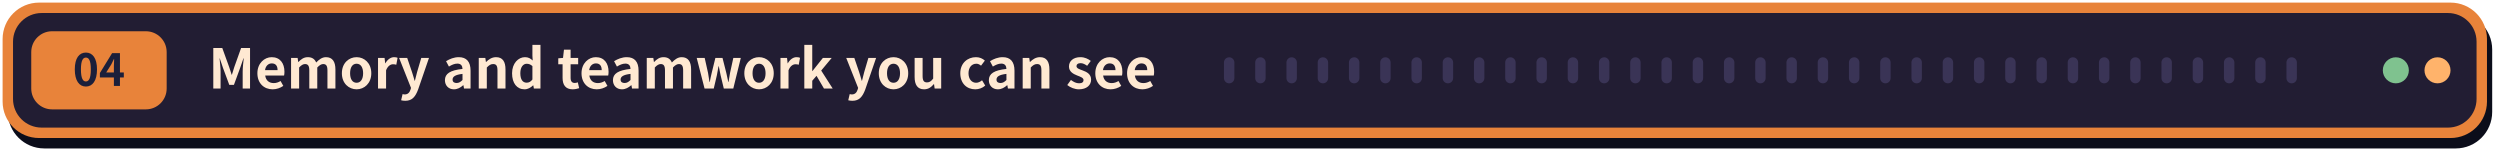
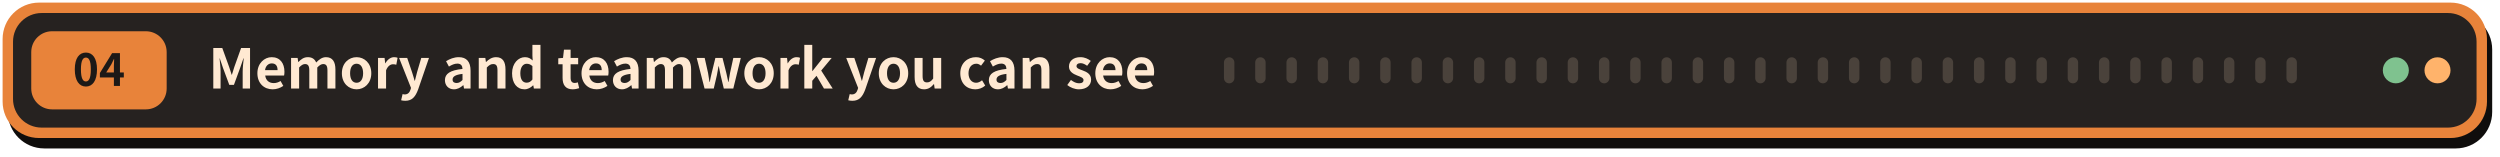
<svg xmlns="http://www.w3.org/2000/svg" width="960" height="60" viewBox="0 0 960 60" role="img" aria-label="Memory and teamwork you can see" font-family="'PingFang SC','Hiragino Sans GB','Microsoft YaHei','Noto Sans CJK SC',-apple-system,'Segoe UI',sans-serif">
-   <rect x="3" y="5" width="954" height="52" rx="14" fill="#0b0d1a" />
+   <rect x="3" y="5" width="954" height="52" rx="14" fill="#0f0d0c" />
  <rect x="1" y="1" width="954" height="52" rx="14" fill="#e8833a" />
-   <rect x="5" y="5" width="946" height="44" rx="11" fill="#221d33" />
+   <rect x="5" y="5" width="946" height="44" rx="11" fill="#262220" />
  <rect x="12" y="12" width="52" height="30" rx="8" fill="#e8833a" />
-   <text x="38" y="33" font-size="17" font-weight="800" fill="#1b1f3a" text-anchor="middle">04</text>
+   <text x="38" y="33" font-size="17" font-weight="800" fill="#1c1917" text-anchor="middle">04</text>
  <text x="80" y="34" font-size="21" font-weight="700" fill="#ffe9d2">Memory and teamwork you can see</text>
-   <rect x="470" y="22" width="4" height="10" rx="2" fill="#3a3456" />
-   <rect x="482" y="22" width="4" height="10" rx="2" fill="#3a3456" />
-   <rect x="494" y="22" width="4" height="10" rx="2" fill="#3a3456" />
-   <rect x="506" y="22" width="4" height="10" rx="2" fill="#3a3456" />
-   <rect x="518" y="22" width="4" height="10" rx="2" fill="#3a3456" />
-   <rect x="530" y="22" width="4" height="10" rx="2" fill="#3a3456" />
-   <rect x="542" y="22" width="4" height="10" rx="2" fill="#3a3456" />
-   <rect x="554" y="22" width="4" height="10" rx="2" fill="#3a3456" />
-   <rect x="566" y="22" width="4" height="10" rx="2" fill="#3a3456" />
-   <rect x="578" y="22" width="4" height="10" rx="2" fill="#3a3456" />
-   <rect x="590" y="22" width="4" height="10" rx="2" fill="#3a3456" />
-   <rect x="602" y="22" width="4" height="10" rx="2" fill="#3a3456" />
-   <rect x="614" y="22" width="4" height="10" rx="2" fill="#3a3456" />
-   <rect x="626" y="22" width="4" height="10" rx="2" fill="#3a3456" />
-   <rect x="638" y="22" width="4" height="10" rx="2" fill="#3a3456" />
-   <rect x="650" y="22" width="4" height="10" rx="2" fill="#3a3456" />
-   <rect x="662" y="22" width="4" height="10" rx="2" fill="#3a3456" />
-   <rect x="674" y="22" width="4" height="10" rx="2" fill="#3a3456" />
-   <rect x="686" y="22" width="4" height="10" rx="2" fill="#3a3456" />
-   <rect x="698" y="22" width="4" height="10" rx="2" fill="#3a3456" />
-   <rect x="710" y="22" width="4" height="10" rx="2" fill="#3a3456" />
-   <rect x="722" y="22" width="4" height="10" rx="2" fill="#3a3456" />
-   <rect x="734" y="22" width="4" height="10" rx="2" fill="#3a3456" />
-   <rect x="746" y="22" width="4" height="10" rx="2" fill="#3a3456" />
-   <rect x="758" y="22" width="4" height="10" rx="2" fill="#3a3456" />
-   <rect x="770" y="22" width="4" height="10" rx="2" fill="#3a3456" />
-   <rect x="782" y="22" width="4" height="10" rx="2" fill="#3a3456" />
-   <rect x="794" y="22" width="4" height="10" rx="2" fill="#3a3456" />
-   <rect x="806" y="22" width="4" height="10" rx="2" fill="#3a3456" />
-   <rect x="818" y="22" width="4" height="10" rx="2" fill="#3a3456" />
-   <rect x="830" y="22" width="4" height="10" rx="2" fill="#3a3456" />
-   <rect x="842" y="22" width="4" height="10" rx="2" fill="#3a3456" />
-   <rect x="854" y="22" width="4" height="10" rx="2" fill="#3a3456" />
-   <rect x="866" y="22" width="4" height="10" rx="2" fill="#3a3456" />
-   <rect x="878" y="22" width="4" height="10" rx="2" fill="#3a3456" />
+   <rect x="470" y="22" width="4" height="10" rx="2" fill="#4a423b" />
+   <rect x="482" y="22" width="4" height="10" rx="2" fill="#4a423b" />
+   <rect x="494" y="22" width="4" height="10" rx="2" fill="#4a423b" />
+   <rect x="506" y="22" width="4" height="10" rx="2" fill="#4a423b" />
+   <rect x="518" y="22" width="4" height="10" rx="2" fill="#4a423b" />
+   <rect x="530" y="22" width="4" height="10" rx="2" fill="#4a423b" />
+   <rect x="542" y="22" width="4" height="10" rx="2" fill="#4a423b" />
+   <rect x="554" y="22" width="4" height="10" rx="2" fill="#4a423b" />
+   <rect x="566" y="22" width="4" height="10" rx="2" fill="#4a423b" />
+   <rect x="578" y="22" width="4" height="10" rx="2" fill="#4a423b" />
+   <rect x="590" y="22" width="4" height="10" rx="2" fill="#4a423b" />
+   <rect x="602" y="22" width="4" height="10" rx="2" fill="#4a423b" />
+   <rect x="614" y="22" width="4" height="10" rx="2" fill="#4a423b" />
+   <rect x="626" y="22" width="4" height="10" rx="2" fill="#4a423b" />
+   <rect x="638" y="22" width="4" height="10" rx="2" fill="#4a423b" />
+   <rect x="650" y="22" width="4" height="10" rx="2" fill="#4a423b" />
+   <rect x="662" y="22" width="4" height="10" rx="2" fill="#4a423b" />
+   <rect x="674" y="22" width="4" height="10" rx="2" fill="#4a423b" />
+   <rect x="686" y="22" width="4" height="10" rx="2" fill="#4a423b" />
+   <rect x="698" y="22" width="4" height="10" rx="2" fill="#4a423b" />
+   <rect x="710" y="22" width="4" height="10" rx="2" fill="#4a423b" />
+   <rect x="722" y="22" width="4" height="10" rx="2" fill="#4a423b" />
+   <rect x="734" y="22" width="4" height="10" rx="2" fill="#4a423b" />
+   <rect x="746" y="22" width="4" height="10" rx="2" fill="#4a423b" />
+   <rect x="758" y="22" width="4" height="10" rx="2" fill="#4a423b" />
+   <rect x="770" y="22" width="4" height="10" rx="2" fill="#4a423b" />
+   <rect x="782" y="22" width="4" height="10" rx="2" fill="#4a423b" />
+   <rect x="794" y="22" width="4" height="10" rx="2" fill="#4a423b" />
+   <rect x="806" y="22" width="4" height="10" rx="2" fill="#4a423b" />
+   <rect x="818" y="22" width="4" height="10" rx="2" fill="#4a423b" />
+   <rect x="830" y="22" width="4" height="10" rx="2" fill="#4a423b" />
+   <rect x="842" y="22" width="4" height="10" rx="2" fill="#4a423b" />
+   <rect x="854" y="22" width="4" height="10" rx="2" fill="#4a423b" />
+   <rect x="866" y="22" width="4" height="10" rx="2" fill="#4a423b" />
+   <rect x="878" y="22" width="4" height="10" rx="2" fill="#4a423b" />
  <circle cx="920" cy="27" r="5" fill="#7fc28f" />
  <circle cx="936" cy="27" r="5" fill="#ffb36b" />
</svg>
